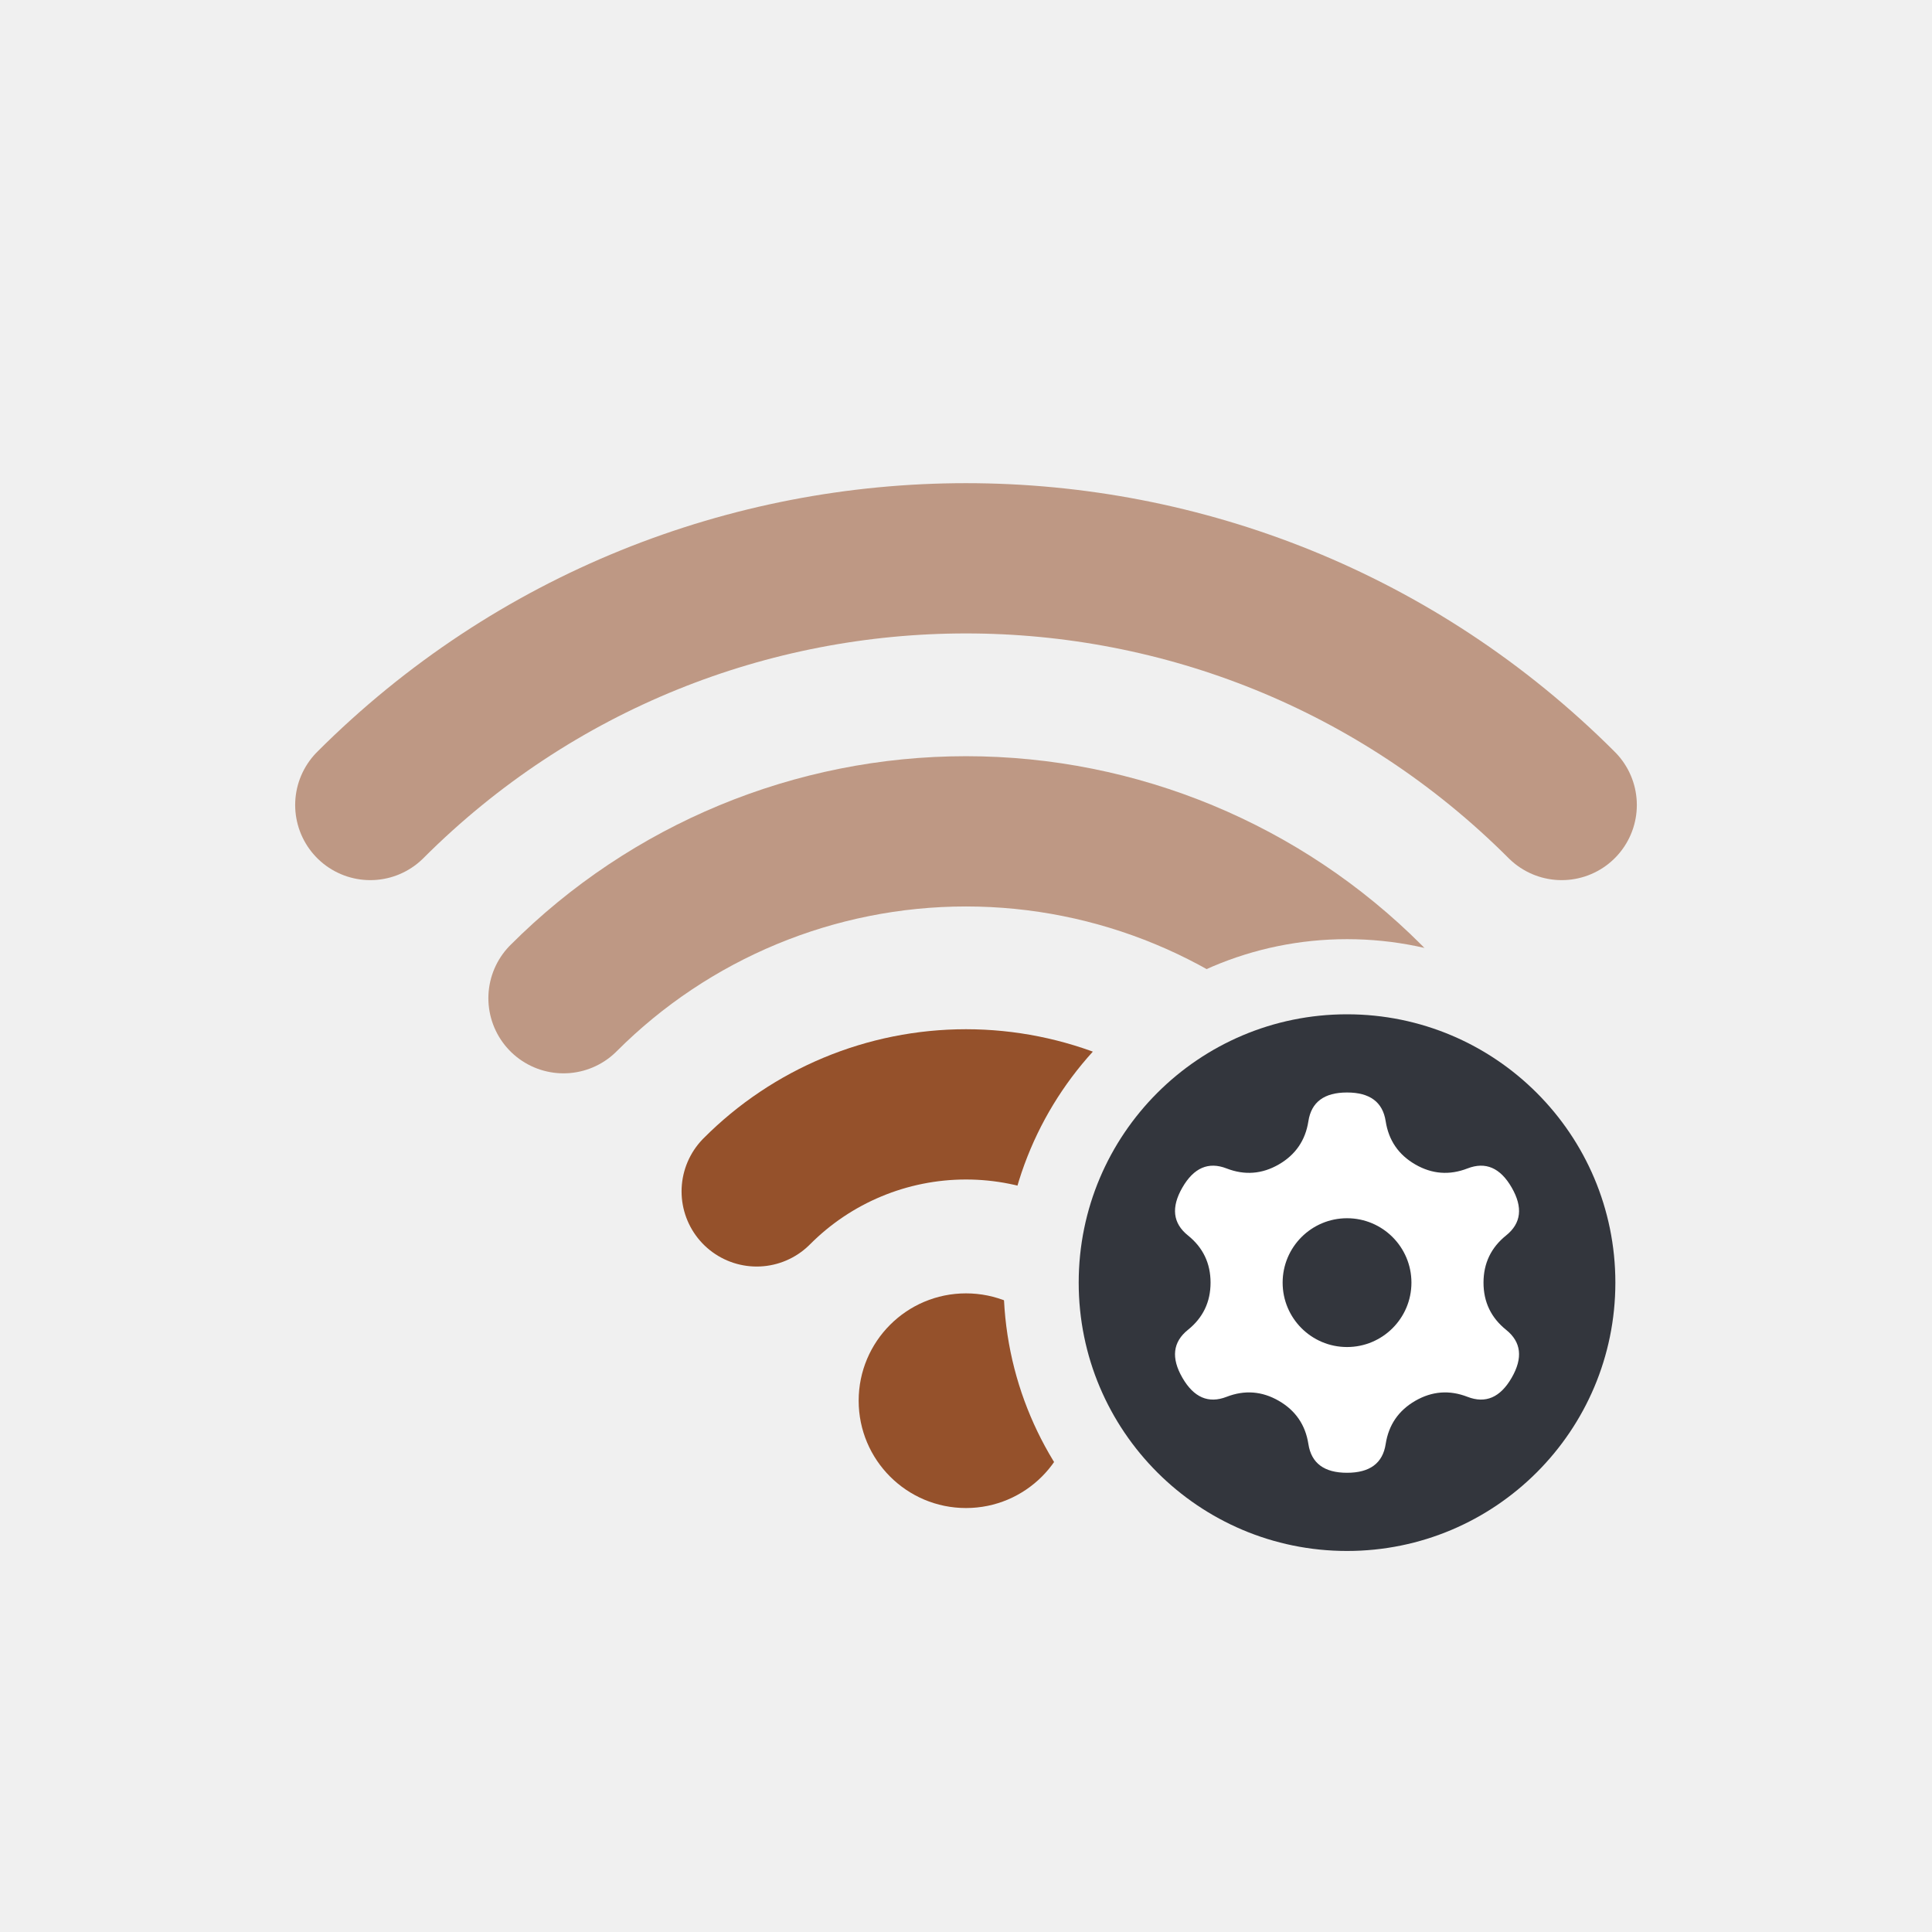
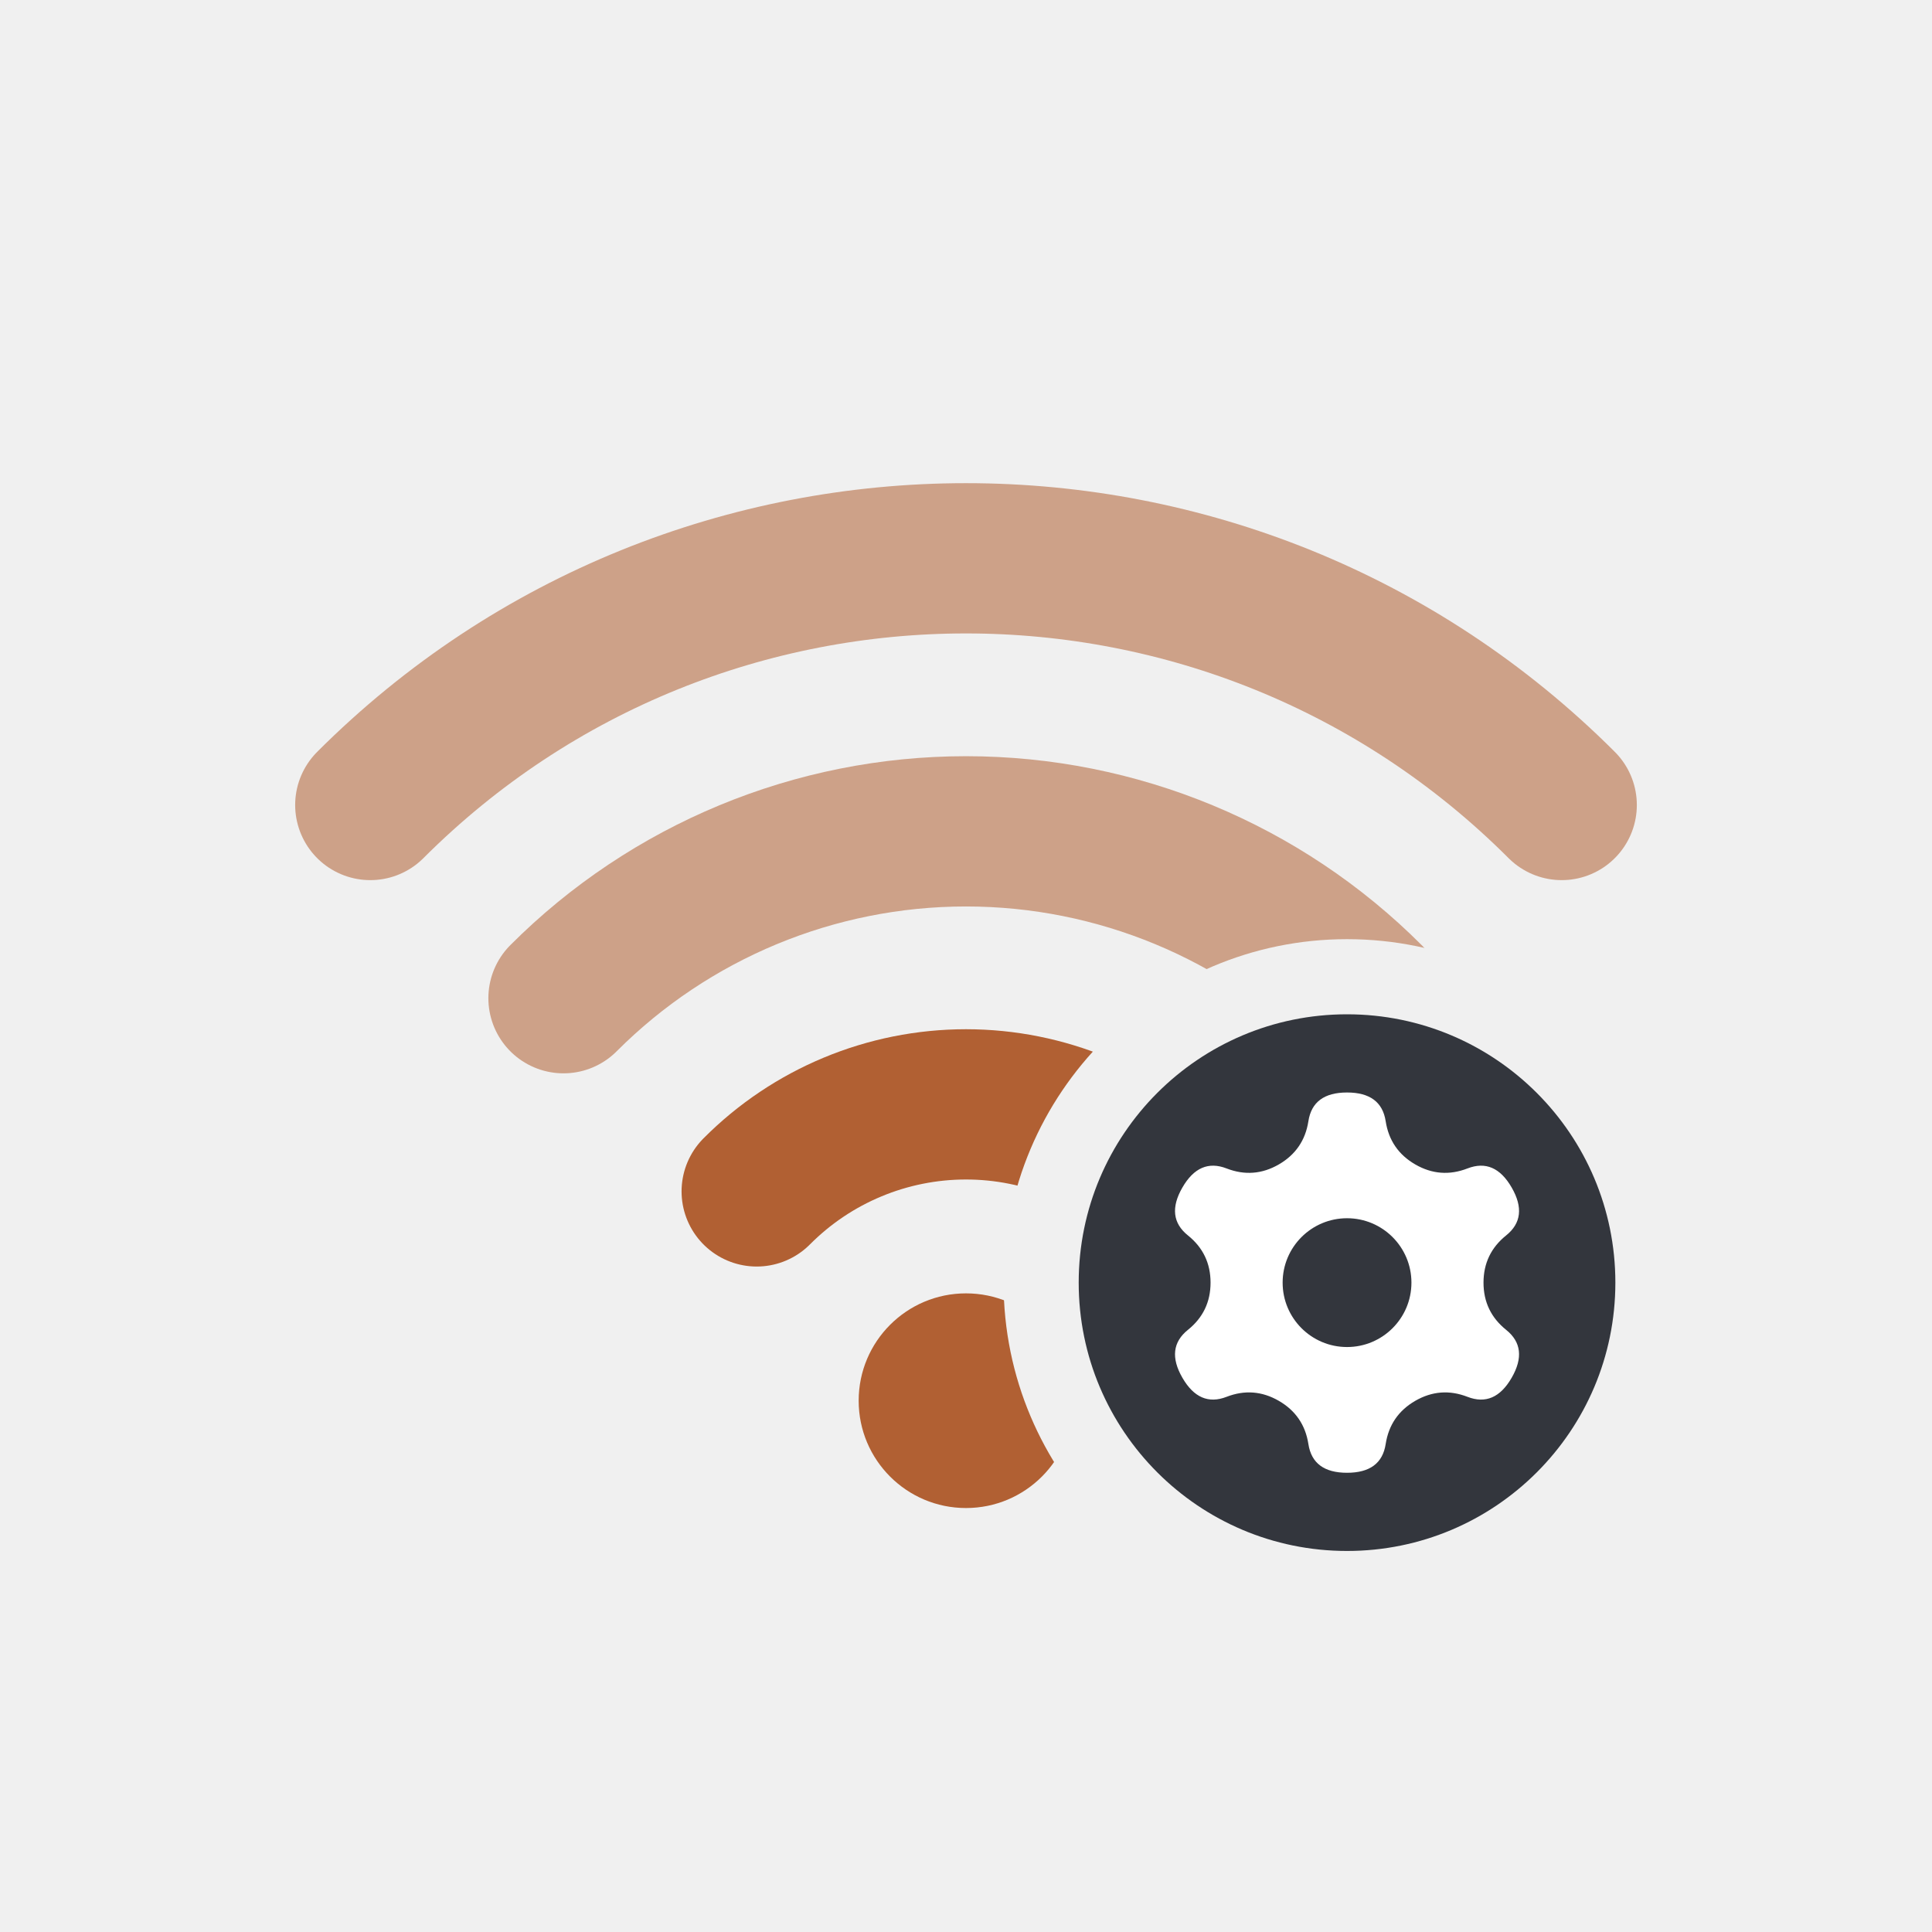
<svg xmlns="http://www.w3.org/2000/svg" viewBox="-2.5 -5.5 36 36" width="96" height="96" fill="none">
  <defs>
-     <linearGradient id="loS-ki-wifi-cog-soft" x1="0" y1="0" x2="0" y2="1">
-       <stop offset="0" stop-color="#EDC093" />
-       <stop offset="1" stop-color="#EAB47F" />
+     <linearGradient id="loS-ki-wifi-cog" x1="0" y1="0" x2="0" y2="1">
+       <stop offset="0" stop-color="#ECB987" />
+       <stop offset="1" stop-color="#E8AC71" />
    </linearGradient>
-     <linearGradient id="upS-ki-wifi-cog-soft" x1="0" y1="0" x2="0" y2="1">
-       <stop offset="0" stop-color="#F7E1CC" />
-       <stop offset="1" stop-color="#F2CFAD" />
+     <linearGradient id="upS-ki-wifi-cog" x1="0" y1="0" x2="0" y2="1">
+       <stop offset="0" stop-color="#F6DEC6" />
+       <stop offset="1" stop-color="#F0CAA4" />
    </linearGradient>
-     <filter id="sh-ki-wifi-cog-soft" x="-40%" y="-40%" width="180%" height="190%" color-interpolation-filters="sRGB">
+     <filter id="sh-ki-wifi-cog" x="-40%" y="-40%" width="180%" height="190%" color-interpolation-filters="sRGB">
      <feFlood flood-opacity="0" result="BackgroundImageFix" />
      <feColorMatrix in="SourceAlpha" type="matrix" values="0 0 0 0 0 0 0 0 0 0 0 0 0 0 0 0 0 0 127 0" result="hardAlpha" />
      <feOffset dy="2" />
      <feGaussianBlur stdDeviation="2" />
      <feComposite in2="hardAlpha" operator="out" />
-       <feColorMatrix type="matrix" values="0 0 0 0 0.925 0 0 0 0 0.733 0 0 0 0 0.541 0 0 0 0.21 0" />
+       <feColorMatrix type="matrix" values="0 0 0 0 0.918 0 0 0 0 0.706 0 0 0 0 0.49 0 0 0 0.21 0" />
      <feBlend in2="BackgroundImageFix" mode="normal" result="shadow" />
      <feBlend in="SourceGraphic" in2="shadow" mode="normal" />
    </filter>
-     <filter id="hi-ki-wifi-cog-soft" x="-10%" y="-10%" width="120%" height="130%" color-interpolation-filters="sRGB">
+     <filter id="hi-ki-wifi-cog" x="-10%" y="-10%" width="120%" height="130%" color-interpolation-filters="sRGB">
      <feColorMatrix in="SourceAlpha" type="matrix" values="0 0 0 0 0 0 0 0 0 0 0 0 0 0 0 0 0 0 127 0" result="a" />
      <feOffset in="a" dy="0.7" />
      <feGaussianBlur stdDeviation="0.35" />
      <feComposite in2="a" operator="arithmetic" k2="-1" k3="1" />
      <feColorMatrix type="matrix" values="0 0 0 0 1 0 0 0 0 1 0 0 0 0 1 0 0 0 0.5 0" />
      <feBlend in2="SourceGraphic" mode="overlay" />
    </filter>
  </defs>
-   <mask id="kbk-ki-wifi-cog-soft" maskUnits="userSpaceOnUse" x="-40" y="-40" width="111" height="109">
+   <mask id="kbk-ki-wifi-cog" maskUnits="userSpaceOnUse" x="-40" y="-40" width="111" height="109">
    <rect x="-40" y="-40" width="111" height="109" fill="#fff" />
    <circle cx="22.6" cy="18.4" r="6.4" fill="#000" />
  </mask>
-   <g mask="url(#kbk-ki-wifi-cog-soft)">
-     <circle cx="15.5" cy="20.6" r="2" fill="#95512B" />
-     <path d="M11.6 16.7A5.5 5.5 0 0 1 19.4 16.7" fill="none" stroke-width="2.8" stroke-linecap="round" stroke="#95512B" />
-     <path d="M8 13.1A10.6 10.6 0 0 1 23 13.1" fill="none" stroke-width="2.8" stroke-linecap="round" opacity="0.55" stroke="#95512B" />
-     <path d="M4.4 9.5A15.7 15.7 0 0 1 26.6 9.5" fill="none" stroke-width="2.8" stroke-linecap="round" opacity="0.55" stroke="#95512B" />
+   <g mask="url(#kbk-ki-wifi-cog)">
+     <circle cx="15.5" cy="20.6" r="2" fill="#B16033" />
+     <path d="M11.6 16.7A5.5 5.5 0 0 1 19.4 16.7" fill="none" stroke-width="2.8" stroke-linecap="round" stroke="#B16033" />
+     <path d="M8 13.1A10.6 10.6 0 0 1 23 13.1" fill="none" stroke-width="2.8" stroke-linecap="round" opacity="0.55" stroke="#B16033" />
+     <path d="M4.4 9.5A15.7 15.7 0 0 1 26.6 9.5" fill="none" stroke-width="2.8" stroke-linecap="round" opacity="0.55" stroke="#B16033" />
  </g>
  <g transform="translate(22.6 18.4)">
    <g transform="scale(1)">
      <circle r="5" fill="#33363D" />
      <path d="M-1.272 -2.202Q-0.803 -2.473 -0.72 -3.008L-0.72 -3.008Q-0.638 -3.543 0 -3.543L0 -3.543Q0.638 -3.543 0.72 -3.008L0.72 -3.008Q0.803 -2.473 1.272 -2.202L1.272 -2.202Q1.74 -1.932 2.245 -2.128L2.245 -2.128Q2.75 -2.324 3.068 -1.772L3.068 -1.772Q3.387 -1.219 2.965 -0.88L2.965 -0.88Q2.543 -0.541 2.543 0L2.543 0Q2.543 0.541 2.965 0.88L2.965 0.88Q3.387 1.219 3.068 1.772L3.068 1.772Q2.75 2.324 2.245 2.128L2.245 2.128Q1.74 1.932 1.272 2.202L1.272 2.202Q0.803 2.473 0.72 3.008L0.72 3.008Q0.638 3.543 0 3.543L0 3.543Q-0.638 3.543 -0.72 3.008L-0.72 3.008Q-0.803 2.473 -1.272 2.202L-1.272 2.202Q-1.74 1.932 -2.245 2.128L-2.245 2.128Q-2.75 2.324 -3.068 1.772L-3.068 1.772Q-3.387 1.219 -2.965 0.88L-2.965 0.88Q-2.543 0.541 -2.543 0L-2.543 0Q-2.543 -0.541 -2.965 -0.88L-2.965 -0.88Q-3.387 -1.219 -3.068 -1.772L-3.068 -1.772Q-2.75 -2.324 -2.245 -2.128L-2.245 -2.128Q-1.74 -1.932 -1.272 -2.202ZM-1.2 0A1.2 1.2 0 1 0 1.2 0A1.2 1.2 0 1 0 -1.2 0Z" fill-rule="evenodd" fill="#FFFFFF" transform="rotate(0)" />
    </g>
  </g>
</svg>
